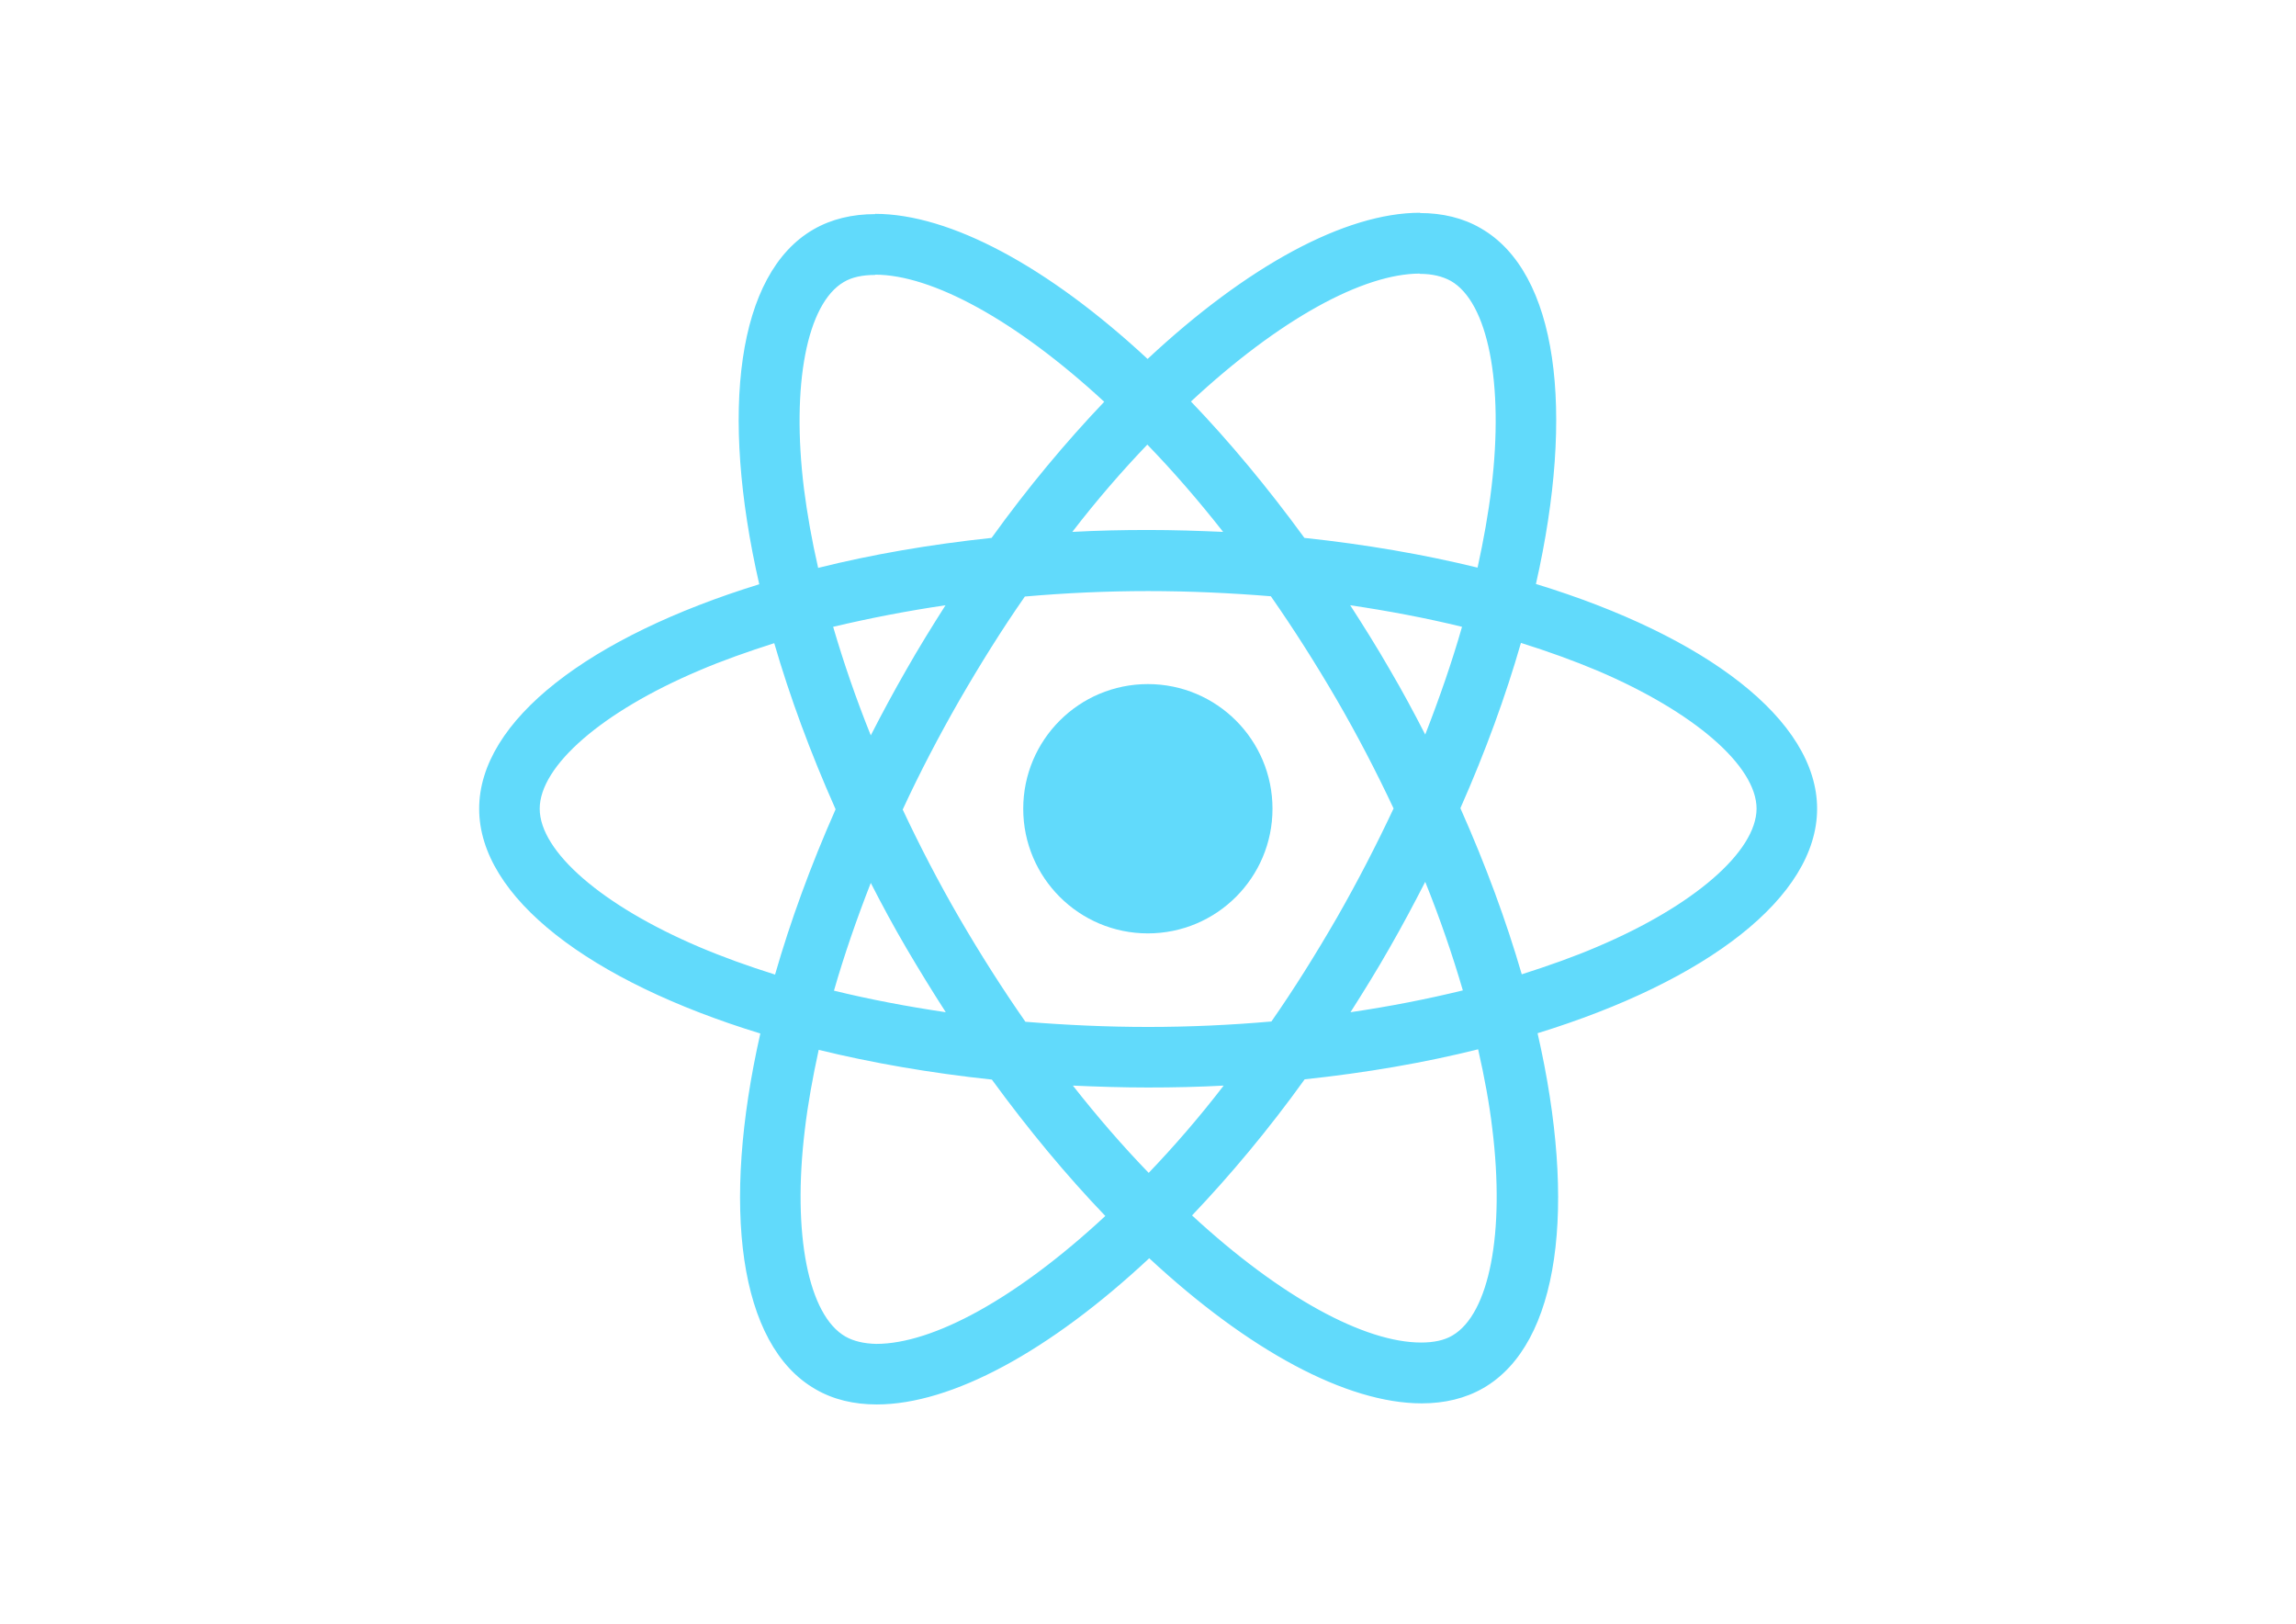
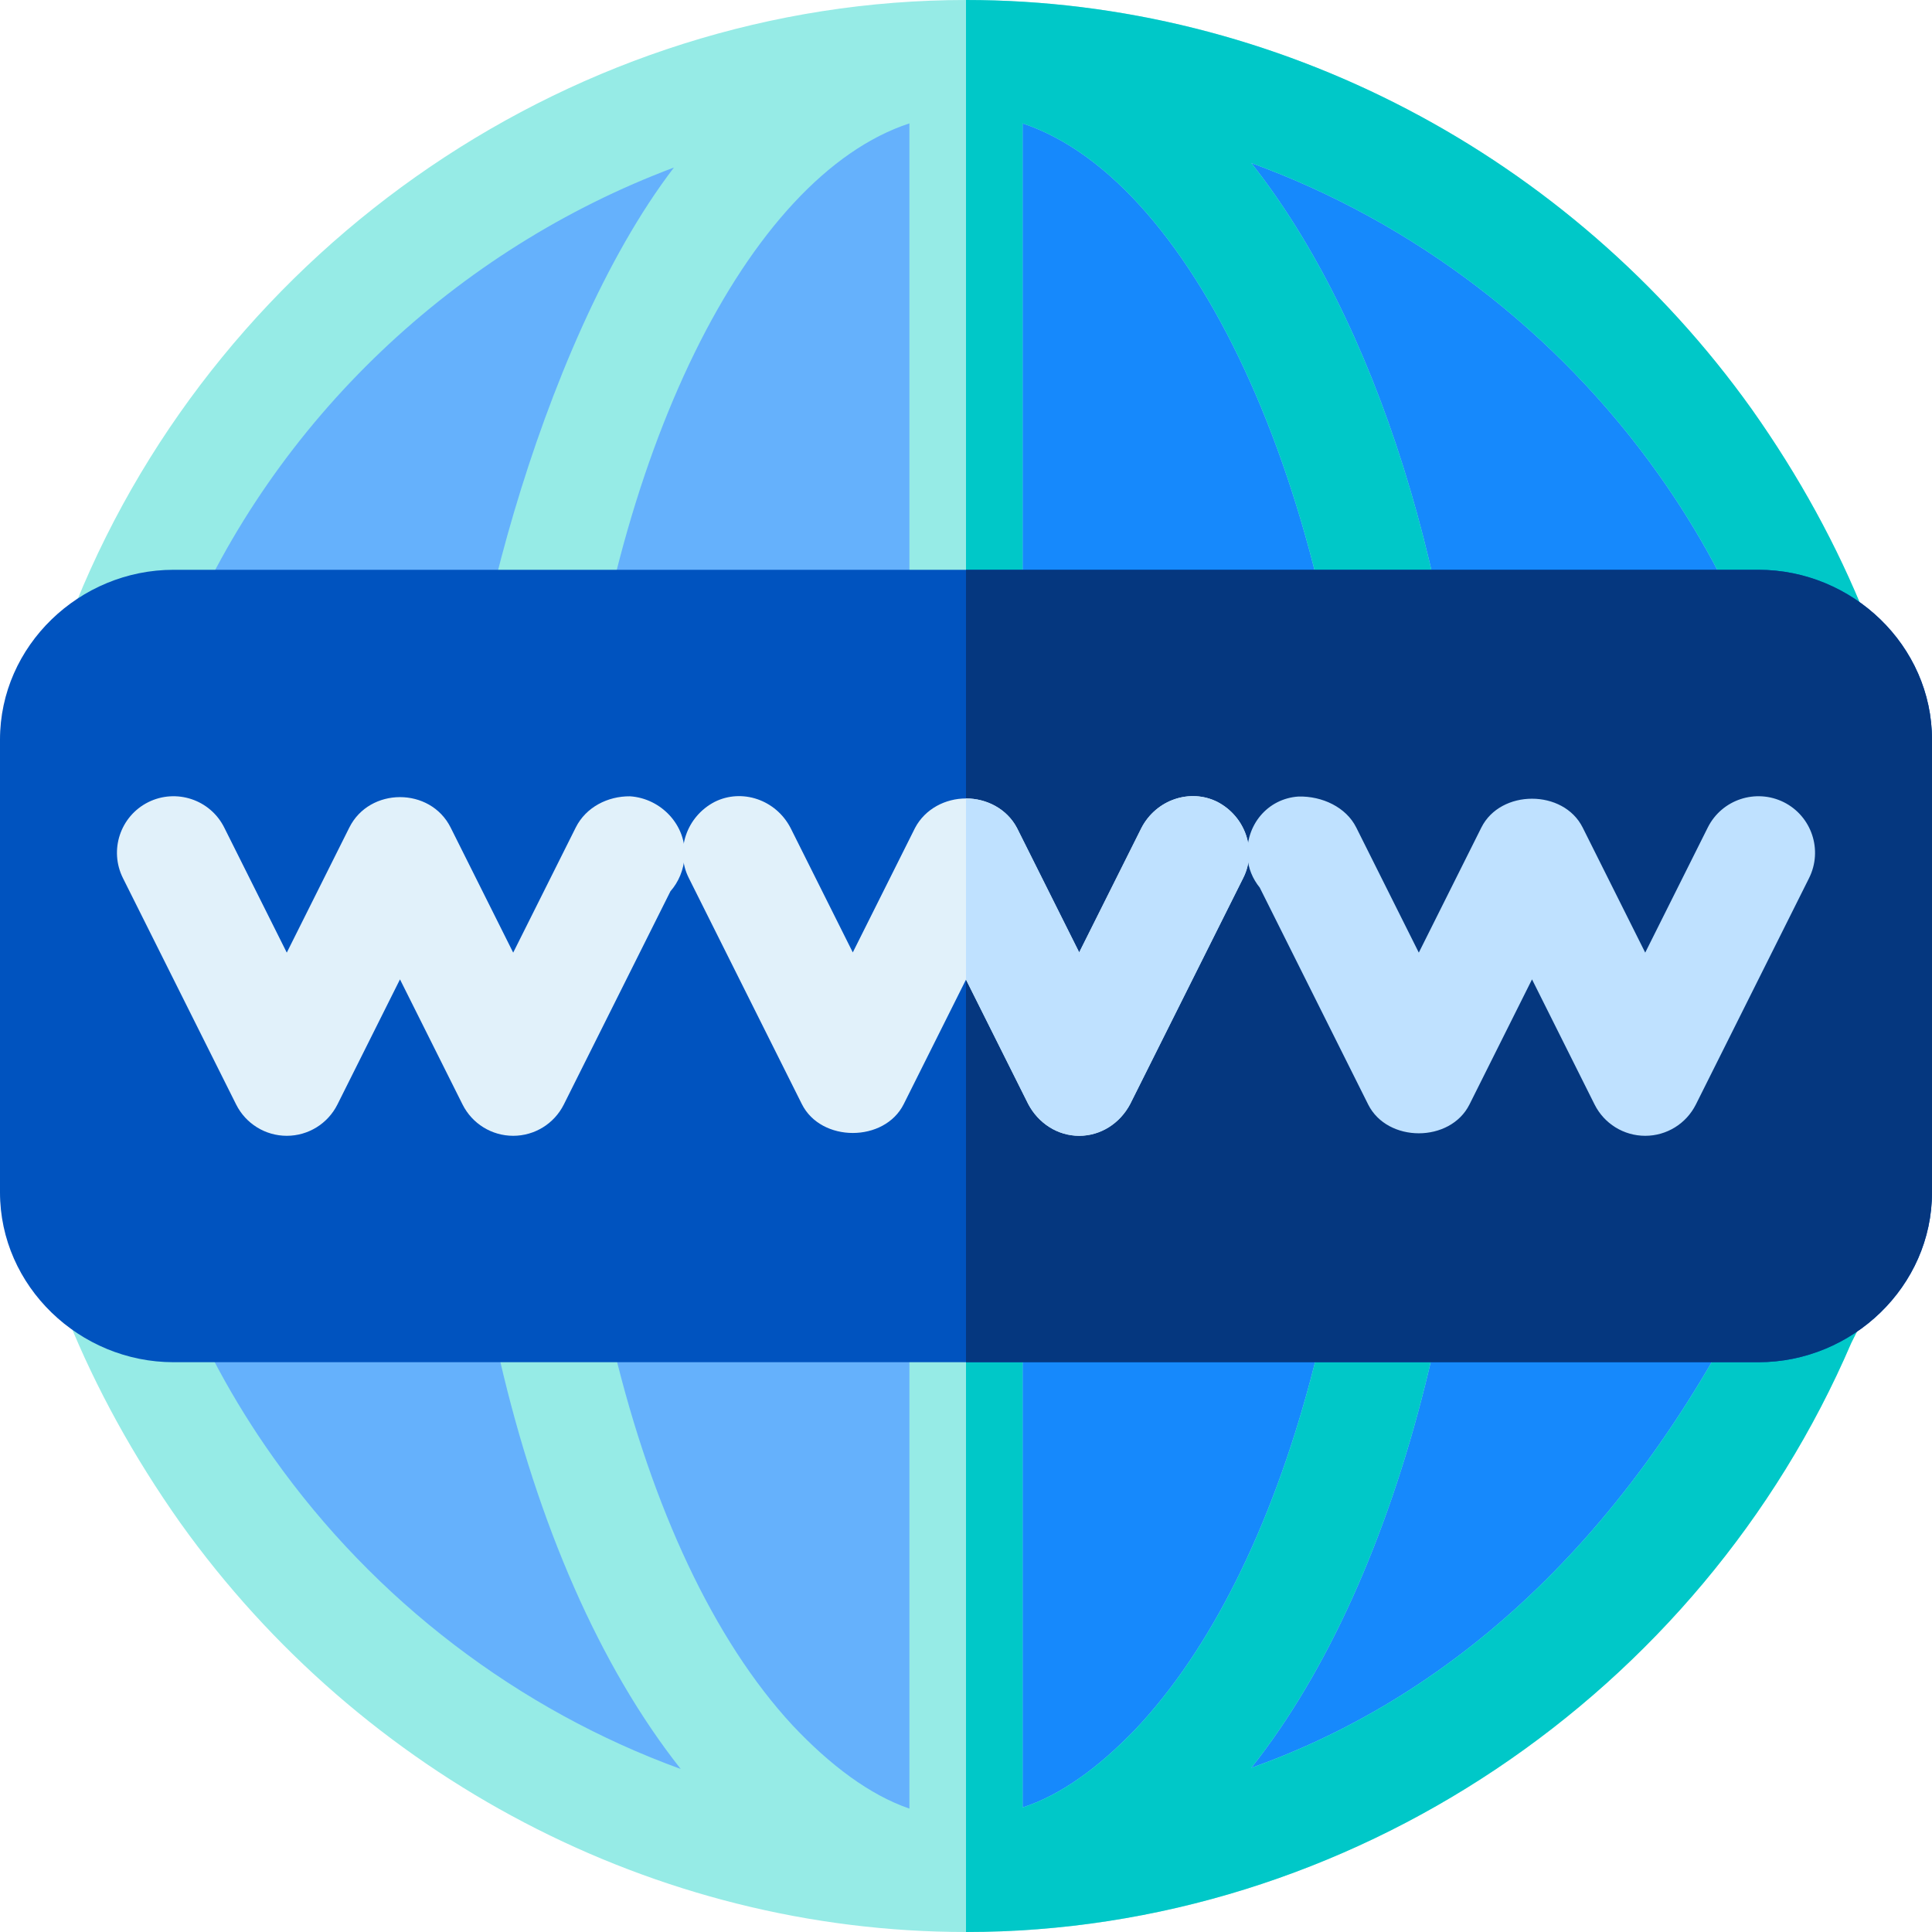
- <svg xmlns="http://www.w3.org/2000/svg" viewBox="0 0 841.9 595.3">
-   <g fill="#61DAFB">
-     <path d="M666.3 296.5c0-32.5-40.7-63.3-103.1-82.4 14.4-63.6 8-114.2-20.2-130.4-6.5-3.8-14.1-5.6-22.4-5.6v22.3c4.6 0 8.3.9 11.4 2.6 13.6 7.8 19.5 37.5 14.9 75.7-1.1 9.4-2.9 19.3-5.1 29.4-19.6-4.8-41-8.5-63.5-10.9-13.5-18.5-27.5-35.3-41.6-50 32.6-30.3 63.2-46.9 84-46.9V78c-27.5 0-63.5 19.6-99.9 53.6-36.4-33.8-72.4-53.2-99.9-53.2v22.3c20.7 0 51.4 16.5 84 46.6-14 14.7-28 31.4-41.3 49.9-22.6 2.4-44 6.1-63.6 11-2.3-10-4-19.7-5.2-29-4.7-38.2 1.1-67.9 14.6-75.8 3-1.8 6.9-2.6 11.5-2.6V78.5c-8.4 0-16 1.8-22.6 5.6-28.1 16.2-34.4 66.7-19.9 130.1-62.2 19.2-102.7 49.9-102.7 82.3 0 32.5 40.7 63.3 103.1 82.4-14.4 63.6-8 114.2 20.2 130.4 6.5 3.8 14.1 5.6 22.5 5.6 27.5 0 63.5-19.6 99.9-53.6 36.4 33.8 72.4 53.2 99.9 53.2 8.4 0 16-1.8 22.6-5.6 28.1-16.2 34.4-66.7 19.9-130.1 62-19.1 102.5-49.9 102.5-82.3zm-130.2-66.7c-3.7 12.9-8.3 26.2-13.5 39.5-4.1-8-8.4-16-13.1-24-4.6-8-9.5-15.8-14.4-23.4 14.2 2.1 27.9 4.7 41 7.9zm-45.8 106.5c-7.8 13.5-15.8 26.3-24.1 38.2-14.9 1.3-30 2-45.2 2-15.1 0-30.2-.7-45-1.9-8.3-11.9-16.4-24.6-24.2-38-7.6-13.1-14.5-26.4-20.8-39.8 6.2-13.4 13.2-26.8 20.7-39.9 7.8-13.5 15.8-26.3 24.1-38.2 14.9-1.3 30-2 45.2-2 15.1 0 30.2.7 45 1.9 8.3 11.9 16.4 24.6 24.2 38 7.6 13.1 14.5 26.4 20.8 39.8-6.3 13.4-13.2 26.8-20.7 39.9zm32.3-13c5.4 13.4 10 26.8 13.8 39.8-13.1 3.2-26.9 5.9-41.2 8 4.9-7.7 9.8-15.6 14.4-23.7 4.6-8 8.9-16.1 13-24.1zM421.2 430c-9.3-9.6-18.6-20.3-27.8-32 9 .4 18.2.7 27.5.7 9.4 0 18.7-.2 27.8-.7-9 11.7-18.3 22.4-27.5 32zm-74.4-58.9c-14.2-2.1-27.9-4.7-41-7.9 3.7-12.9 8.3-26.2 13.5-39.5 4.1 8 8.4 16 13.1 24 4.7 8 9.5 15.8 14.4 23.4zM420.7 163c9.3 9.6 18.6 20.3 27.8 32-9-.4-18.2-.7-27.5-.7-9.4 0-18.7.2-27.8.7 9-11.7 18.3-22.4 27.5-32zm-74 58.9c-4.9 7.7-9.8 15.6-14.4 23.7-4.6 8-8.9 16-13 24-5.4-13.4-10-26.8-13.8-39.8 13.1-3.1 26.9-5.8 41.2-7.9zm-90.5 125.2c-35.4-15.1-58.3-34.9-58.3-50.6 0-15.7 22.9-35.6 58.3-50.6 8.6-3.7 18-7 27.7-10.1 5.7 19.6 13.2 40 22.5 60.9-9.2 20.8-16.6 41.1-22.2 60.6-9.9-3.1-19.3-6.5-28-10.2zM310 490c-13.6-7.8-19.5-37.5-14.9-75.7 1.1-9.4 2.9-19.3 5.1-29.4 19.6 4.8 41 8.5 63.5 10.9 13.5 18.5 27.5 35.3 41.6 50-32.6 30.3-63.2 46.9-84 46.9-4.5-.1-8.3-1-11.3-2.7zm237.2-76.2c4.7 38.2-1.1 67.9-14.6 75.8-3 1.8-6.9 2.6-11.5 2.6-20.7 0-51.4-16.5-84-46.6 14-14.7 28-31.4 41.3-49.9 22.6-2.4 44-6.1 63.6-11 2.3 10.1 4.1 19.8 5.2 29.1zm38.5-66.7c-8.6 3.7-18 7-27.7 10.1-5.7-19.6-13.2-40-22.5-60.9 9.2-20.8 16.6-41.1 22.2-60.6 9.9 3.1 19.3 6.5 28.1 10.2 35.4 15.1 58.3 34.9 58.3 50.6-.1 15.7-23 35.6-58.4 50.6zM320.8 78.4z" />
-     <circle cx="420.9" cy="296.5" r="45.7" />
-     <path d="M520.5 78.1z" />
-   </g>
+ <svg xmlns="http://www.w3.org/2000/svg" version="1.1" id="Capa_1" x="0px" y="0px" viewBox="0 0 512 512" style="enable-background:new 0 0 512 512;" xml:space="preserve">
+   <path style="fill:#65B1FC;" d="M481.901,339.399C420.099,468.999,325,497,256,497c-77.701,0-150.901-38.8-195.901-102.1  c-45.298-63.9-56.1-144.9-30-222.301L34.9,162.7C71.499,75.399,160.3,15,256,15c77.701,0,150.901,38.8,195.901,102.1  C497.199,181,508.001,262,481.901,339.399z" />
+   <path style="fill:#1689FC;" d="M481.901,339.399C420.099,468.999,325,497,256,497V15c77.701,0,150.901,38.8,195.901,102.1  C497.199,181,508.001,262,481.901,339.399z" />
+   <path style="fill:#96EBE6;" d="M464.2,108.399C416.201,41.199,338.5,0,256,0C153.1,0,58.9,64.6,20.2,159.699L15.099,170.2  C-12.446,254.076-1.721,333.523,47.8,403.599C95.799,470.799,173.5,512,256,512c101.7,0,194.7-63.1,234.6-156.101l4.499-9  C525.085,261.58,514.581,179.618,464.2,108.399z M72.4,386.199c-42.599-60-52.5-135.899-27.9-208.799l3.9-8.101  C72.7,111.099,121,66,178.599,44.399c-36.299,47.401-58.2,139.6-55.499,169.6c-0.3,0.901-0.601,1.8-0.601,3.001  c-7.8,100.499,15,197.5,57.9,251.8C137.5,453.199,99.401,424.3,72.4,386.199z M241,479.299c-10.499-3.6-21-11.499-30.901-22  C168.1,412,145,316.3,152.5,219.399V216.7c0-0.901,0.3-2.1,0.3-3.001c8.699-93.3,45.3-166.899,88.2-181V479.299z M271,478.999  v-446.3c46.199,15.3,84.901,100.3,89.399,201.7c4.2,93.6-19.199,181.5-59.7,224.101C291.099,468.399,281.201,475.699,271,478.999z   M467.5,334.6c-33.6,70.8-81,114.399-135.899,133.9c40.199-50.7,62.999-141.1,58.798-235.3c-3.6-79.801-26.1-148.599-58.799-190  c42.9,15.599,80.999,44.5,107.999,82.599C482.199,185.799,492.1,261.7,467.5,334.6z" />
+   <path style="fill:#00C8C8;" d="M464.2,108.399C416.201,41.199,338.5,0,256,0v512c101.7,0,194.7-63.1,234.6-156.101l4.499-9  C525.085,261.58,514.581,179.618,464.2,108.399z M271,478.999v-446.3c46.199,15.3,84.901,100.3,89.399,201.7  c4.2,93.6-19.199,181.5-59.7,224.101C291.099,468.399,281.201,475.699,271,478.999z M467.5,334.6  c-33.6,70.8-81,114.399-135.899,133.9c40.199-50.7,62.999-141.1,58.798-235.3c-3.6-79.801-26.1-148.599-58.799-190  c42.9,15.599,80.999,44.5,107.999,82.599C482.199,185.799,492.1,261.7,467.5,334.6z" />
+   <path style="fill:#0053BF;" d="M466,151H46c-24.901,0-46,20.099-46,45v120c0,24.899,21.099,45,46,45h420c24.901,0,46-20.101,46-45  V196C512,171.099,490.901,151,466,151z" />
+   <path style="fill:#05377F;" d="M512,196v120c0,24.899-21.099,45-46,45H256V151h210C490.901,151,512,171.099,512,196z" />
+   <path style="fill:#E1F1FA;" d="M329.5,232.599l-30,60C296.8,297.7,291.7,301,286,301s-10.8-3.3-13.5-8.401L256,259.6l-16.5,32.999  c-5.099,10.201-21.901,10.201-27.001,0l-30-60c-3.6-7.2-0.599-16.199,6.901-20.099c7.2-3.6,16.199-0.601,20.099,6.899L226,252.4  l16.5-33.001c2.701-5.099,8.101-7.8,13.5-7.8c5.399,0,10.8,2.701,13.5,7.8L286,252.4l16.5-33.001c3.9-7.5,12.9-10.499,20.099-6.899  C330.099,216.4,333.1,225.399,329.5,232.599z" />
+   <path style="fill:#BFE1FF;" d="M436,301c-5.684,0-10.869-3.208-13.418-8.291L406,259.545l-16.582,33.164  c-5.098,10.166-21.738,10.166-26.836,0l-28.74-57.495c-1.86-2.285-3.062-5.112-3.267-8.218c-0.527-8.262,5.288-15.366,13.549-15.908  c6.27-0.146,12.598,2.813,15.293,8.203L376,252.455l16.582-33.164c5.098-10.166,21.738-10.166,26.836,0L436,252.455l16.582-33.164  c3.721-7.427,12.729-10.371,20.127-6.709c7.412,3.706,10.415,12.715,6.709,20.127l-30,60C446.869,297.792,441.684,301,436,301z" />
+   <path style="fill:#E1F1FA;" d="M166.967,211.029c-5.903-0.059-11.689,2.871-14.385,8.262L136,252.455l-16.582-33.164  c-5.403-10.769-21.492-10.688-26.836,0L76,252.455l-16.582-33.164c-3.721-7.427-12.744-10.371-20.127-6.709  c-7.412,3.706-10.415,12.715-6.709,20.127l30,60C65.131,297.792,70.316,301,76,301s10.869-3.208,13.418-8.291L106,259.545  l16.582,33.164C125.131,297.792,130.316,301,136,301s10.869-3.208,13.418-8.291l28.257-56.514c2.139-2.432,3.516-5.64,3.75-9.199  C181.952,218.734,175.229,211.571,166.967,211.029z" />
+   <path style="fill:#BFE1FF;" d="M329.5,232.599l-30,60C296.8,297.7,291.7,301,286,301s-10.8-3.3-13.5-8.401L256,259.6v-48.001  c5.4,0,10.8,2.701,13.5,7.8L286,252.4l16.5-33.001c3.9-7.5,12.9-10.499,20.099-6.899C330.099,216.4,333.1,225.399,329.5,232.599z" />
+   <g>
+ </g>
+   <g>
+ </g>
+   <g>
+ </g>
+   <g>
+ </g>
+   <g>
+ </g>
+   <g>
+ </g>
+   <g>
+ </g>
+   <g>
+ </g>
+   <g>
+ </g>
+   <g>
+ </g>
+   <g>
+ </g>
+   <g>
+ </g>
+   <g>
+ </g>
+   <g>
+ </g>
+   <g>
+ </g>
</svg>
